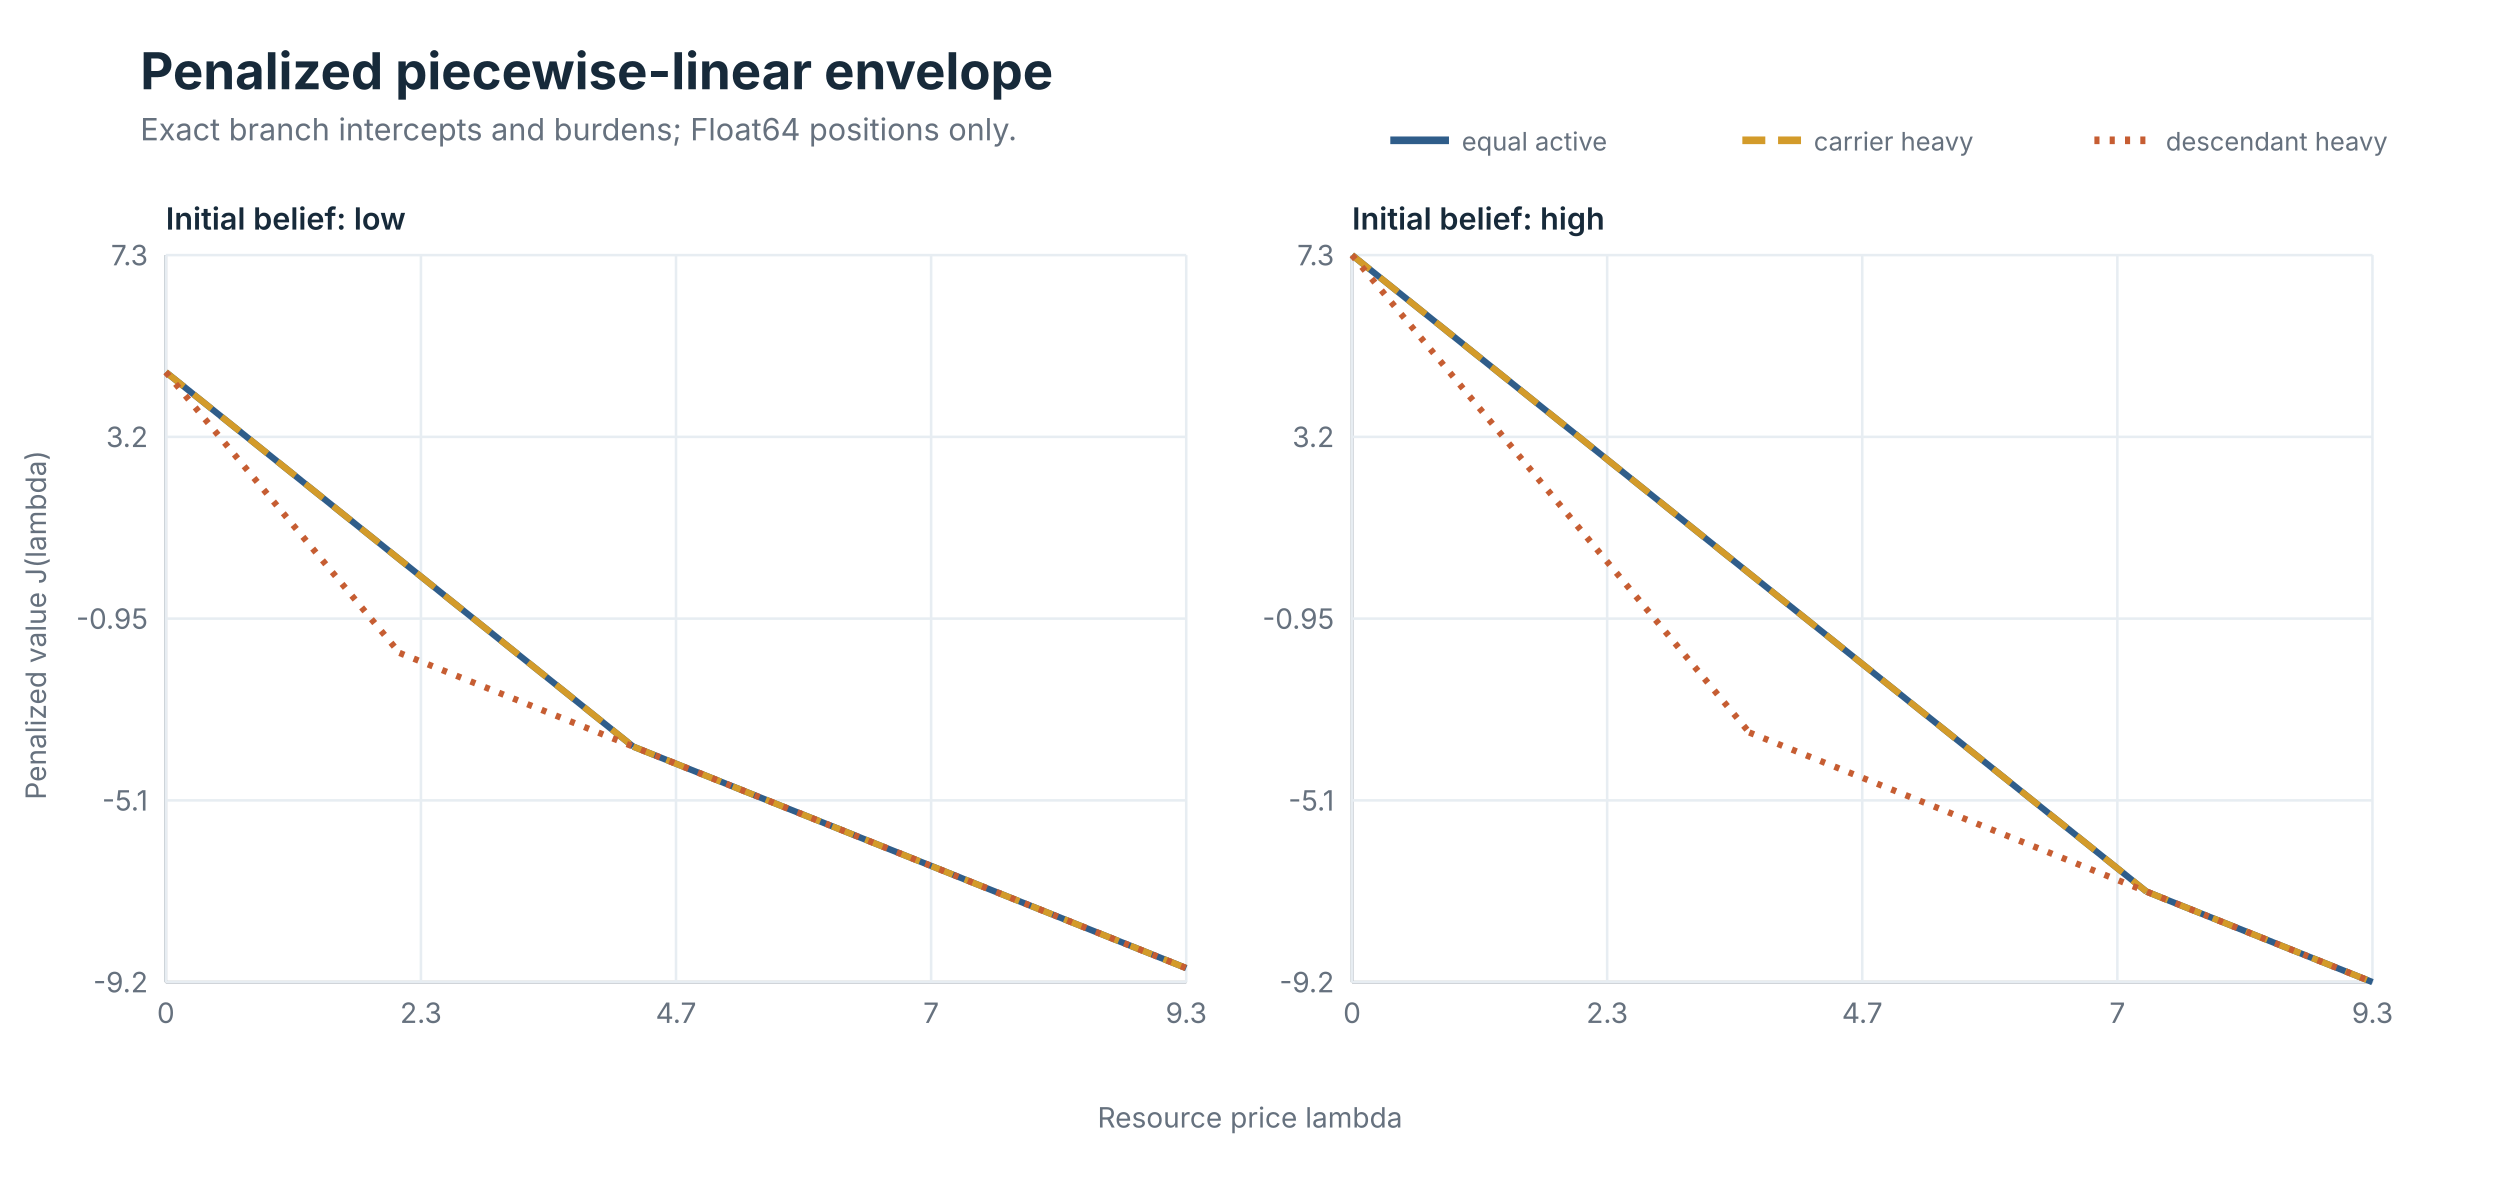
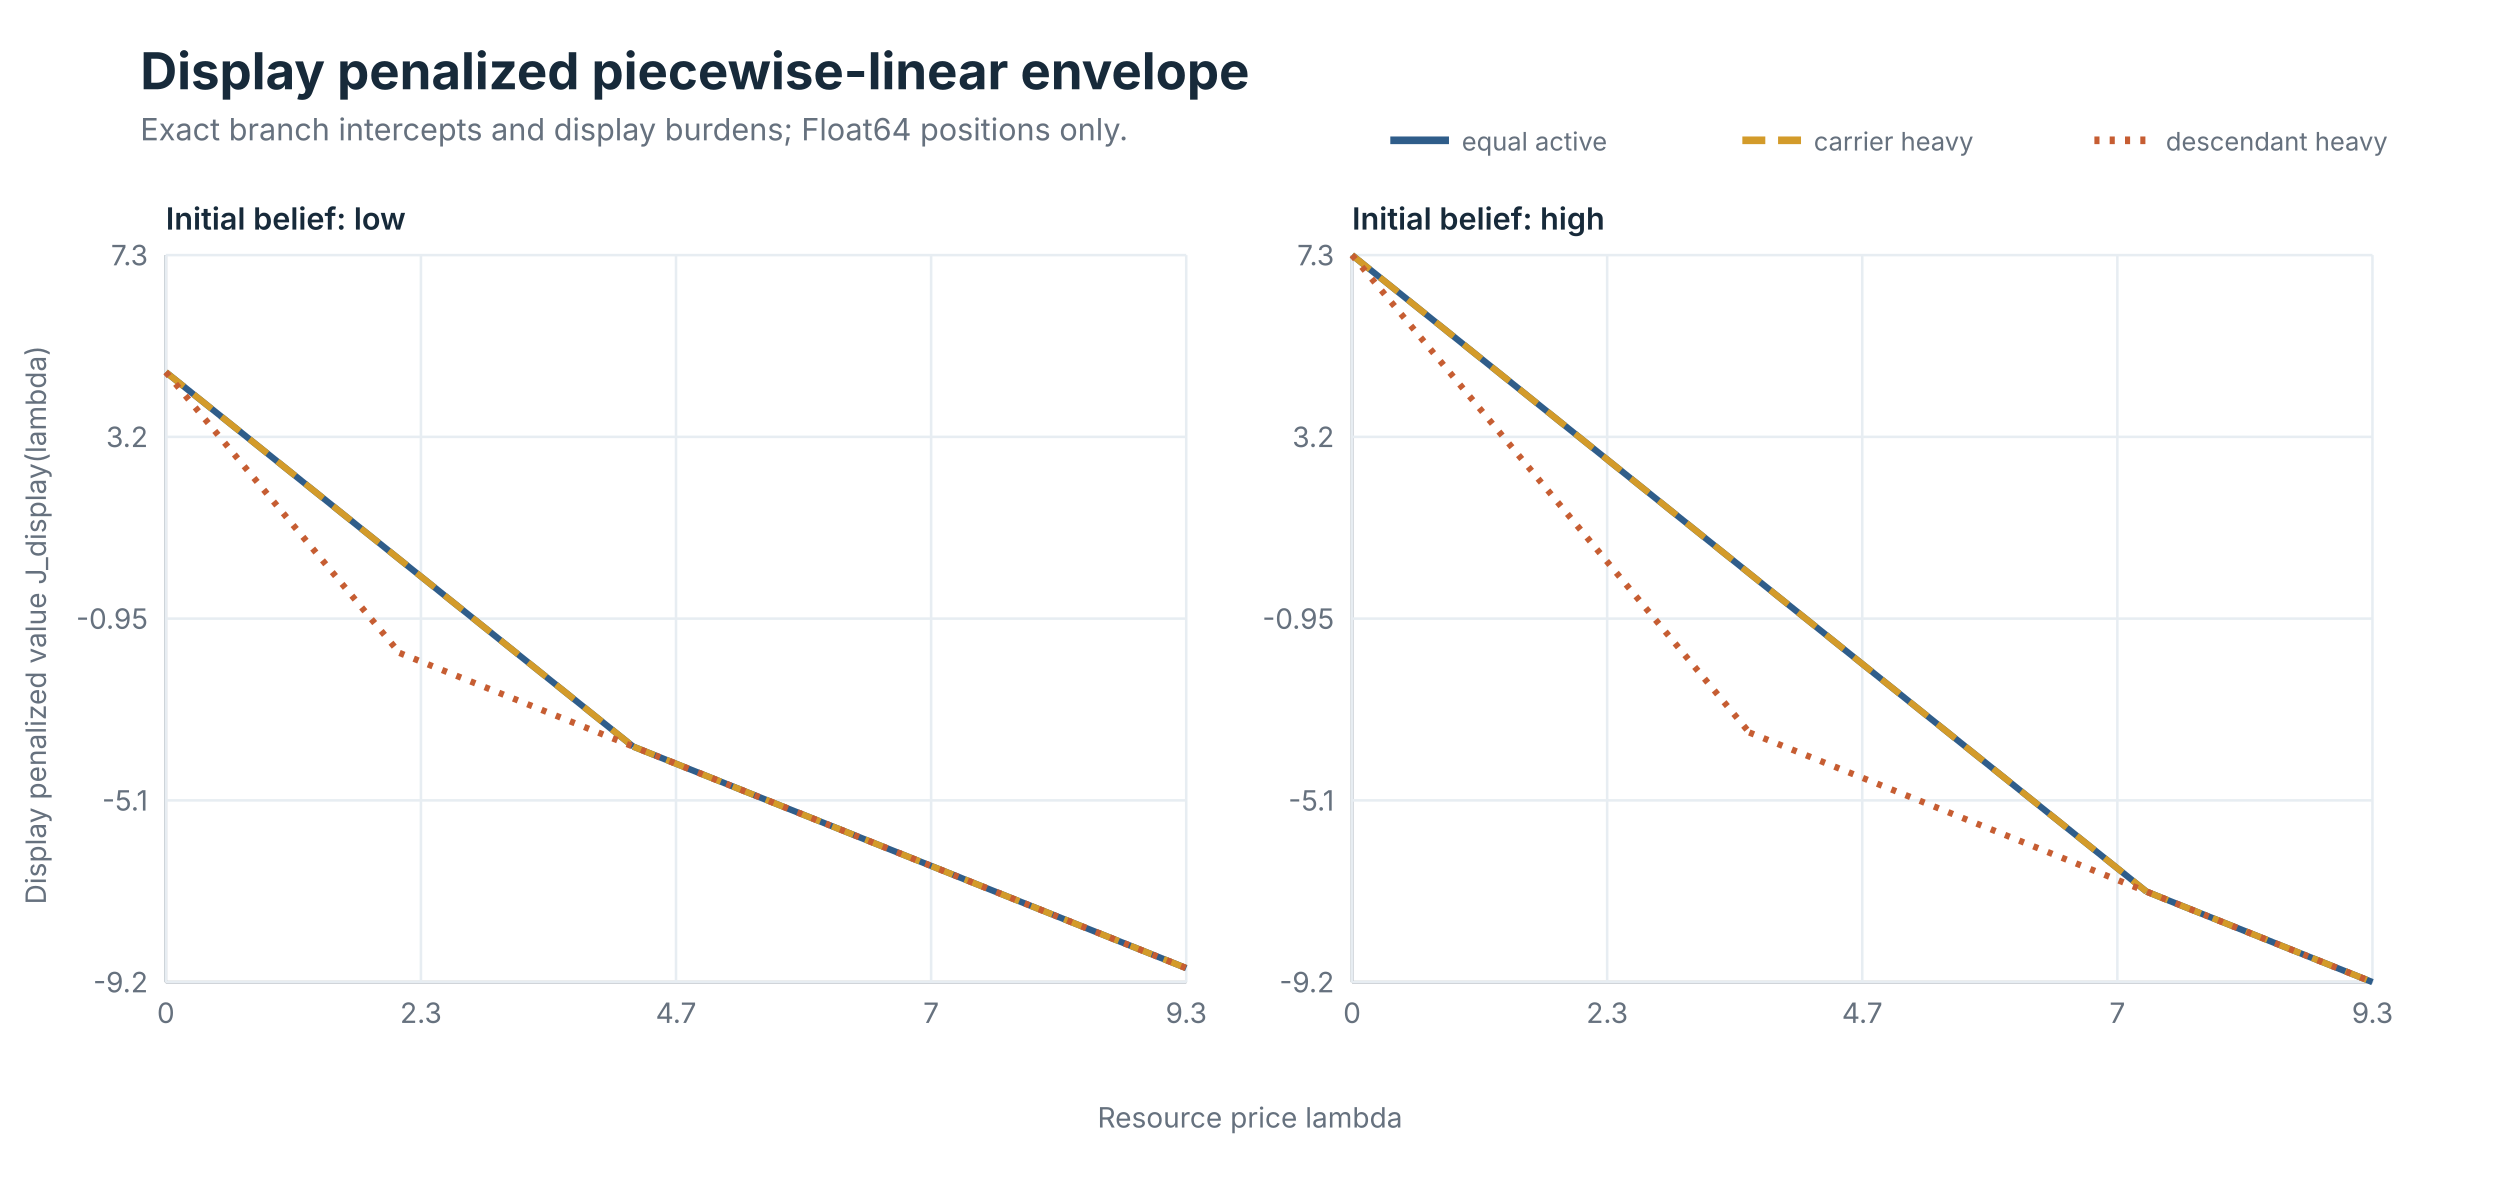
<svg xmlns="http://www.w3.org/2000/svg" width="980" height="470" viewBox="0 0 980 470" role="img" aria-labelledby="title desc">
  <rect width="100%" height="100%" fill="#ffffff" />
  <style>text{font-family:-apple-system,BlinkMacSystemFont,'Segoe UI',sans-serif;fill:#172a3a}.title{font-size:20px;font-weight:650}.subtitle{font-size:12px;fill:#66717e}.axis{font-size:11px;fill:#66717e}.label{font-size:12px}.small{font-size:10px;fill:#66717e}</style>
-   <text x="55" y="35" class="title">Penalized piecewise-linear envelope</text>
-   <text x="55" y="55" class="subtitle">Exact branch intercepts and burdens; Float64 positions only.</text>
+   <text x="55" y="35" class="title">Display penalized piecewise-linear envelope</text>
+   <text x="55" y="55" class="subtitle">Exact branch intercepts and display burdens; Float64 positions only.</text>
  <text x="65" y="90" class="label" font-weight="600">Initial belief: low</text>
  <line x1="65" y1="385" x2="465" y2="385" stroke="#66717e" />
  <line x1="65" y1="100" x2="65" y2="385" stroke="#66717e" />
  <line x1="65.0" y1="100" x2="65.0" y2="385" stroke="#e7edf2" />
  <line x1="65" y1="100.0" x2="465" y2="100.0" stroke="#e7edf2" />
  <text x="65.0" y="401" text-anchor="middle" class="axis">0</text>
  <text x="58" y="104.0" text-anchor="end" class="axis">7.3</text>
  <line x1="165.0" y1="100" x2="165.0" y2="385" stroke="#e7edf2" />
  <line x1="65" y1="171.25" x2="465" y2="171.25" stroke="#e7edf2" />
  <text x="165.0" y="401" text-anchor="middle" class="axis">2.3</text>
  <text x="58" y="175.25" text-anchor="end" class="axis">3.2</text>
  <line x1="265.0" y1="100" x2="265.0" y2="385" stroke="#e7edf2" />
  <line x1="65" y1="242.5" x2="465" y2="242.5" stroke="#e7edf2" />
  <text x="265.0" y="401" text-anchor="middle" class="axis">4.7</text>
  <text x="58" y="246.5" text-anchor="end" class="axis">-0.95</text>
  <line x1="365.0" y1="100" x2="365.0" y2="385" stroke="#e7edf2" />
  <line x1="65" y1="313.75" x2="465" y2="313.75" stroke="#e7edf2" />
  <text x="365.0" y="401" text-anchor="middle" class="axis">7</text>
  <text x="58" y="317.75" text-anchor="end" class="axis">-5.1</text>
  <line x1="465.0" y1="100" x2="465.0" y2="385" stroke="#e7edf2" />
  <line x1="65" y1="385.0" x2="465" y2="385.0" stroke="#e7edf2" />
  <text x="465.0" y="401" text-anchor="middle" class="axis">9.3</text>
  <text x="58" y="389.0" text-anchor="end" class="axis">-9.2</text>
  <line x1="65.0" y1="145.865" x2="248.211" y2="292.658" stroke="#2f5d8a" stroke-width="2.5" stroke-dasharray="" />
  <line x1="248.211" y1="292.658" x2="465.0" y2="379.506" stroke="#2f5d8a" stroke-width="2.5" stroke-dasharray="" />
  <line x1="65.0" y1="145.865" x2="248.211" y2="292.658" stroke="#d39b2a" stroke-width="2.5" stroke-dasharray="9 5" />
  <line x1="248.211" y1="292.658" x2="465.0" y2="379.506" stroke="#d39b2a" stroke-width="2.5" stroke-dasharray="9 5" />
  <line x1="65.0" y1="145.865" x2="156.605" y2="255.959" stroke="#c65d32" stroke-width="2.5" stroke-dasharray="2 4" />
  <line x1="156.605" y1="255.959" x2="465.0" y2="379.506" stroke="#c65d32" stroke-width="2.5" stroke-dasharray="2 4" />
  <text x="530" y="90" class="label" font-weight="600">Initial belief: high</text>
  <line x1="530" y1="385" x2="930" y2="385" stroke="#66717e" />
  <line x1="530" y1="100" x2="530" y2="385" stroke="#66717e" />
  <line x1="530.0" y1="100" x2="530.0" y2="385" stroke="#e7edf2" />
  <line x1="530" y1="100.0" x2="930" y2="100.0" stroke="#e7edf2" />
  <text x="530.0" y="401" text-anchor="middle" class="axis">0</text>
  <text x="523" y="104.0" text-anchor="end" class="axis">7.3</text>
  <line x1="630.0" y1="100" x2="630.0" y2="385" stroke="#e7edf2" />
  <line x1="530" y1="171.25" x2="930" y2="171.25" stroke="#e7edf2" />
  <text x="630.0" y="401" text-anchor="middle" class="axis">2.3</text>
  <text x="523" y="175.25" text-anchor="end" class="axis">3.2</text>
  <line x1="730.0" y1="100" x2="730.0" y2="385" stroke="#e7edf2" />
  <line x1="530" y1="242.5" x2="930" y2="242.5" stroke="#e7edf2" />
  <text x="730.0" y="401" text-anchor="middle" class="axis">4.7</text>
  <text x="523" y="246.5" text-anchor="end" class="axis">-0.95</text>
  <line x1="830.0" y1="100" x2="830.0" y2="385" stroke="#e7edf2" />
  <line x1="530" y1="313.75" x2="930" y2="313.75" stroke="#e7edf2" />
  <text x="830.0" y="401" text-anchor="middle" class="axis">7</text>
  <text x="523" y="317.75" text-anchor="end" class="axis">-5.1</text>
  <line x1="930.0" y1="100" x2="930.0" y2="385" stroke="#e7edf2" />
  <line x1="530" y1="385.0" x2="930" y2="385.0" stroke="#e7edf2" />
  <text x="930.0" y="401" text-anchor="middle" class="axis">9.3</text>
  <text x="523" y="389.0" text-anchor="end" class="axis">-9.2</text>
  <line x1="530.0" y1="100.0" x2="841.413" y2="349.511" stroke="#2f5d8a" stroke-width="2.5" stroke-dasharray="" />
  <line x1="841.413" y1="349.511" x2="930.0" y2="385.0" stroke="#2f5d8a" stroke-width="2.5" stroke-dasharray="" />
  <line x1="530.0" y1="100.0" x2="841.413" y2="349.511" stroke="#d39b2a" stroke-width="2.5" stroke-dasharray="9 5" />
  <line x1="841.413" y1="349.511" x2="930.0" y2="385.0" stroke="#d39b2a" stroke-width="2.5" stroke-dasharray="9 5" />
  <line x1="530.0" y1="100.0" x2="685.707" y2="287.133" stroke="#c65d32" stroke-width="2.5" stroke-dasharray="2 4" />
  <line x1="685.707" y1="287.133" x2="930.0" y2="385.0" stroke="#c65d32" stroke-width="2.5" stroke-dasharray="2 4" />
  <text x="490" y="442" text-anchor="middle" class="axis">Resource price lambda</text>
-   <text x="18" y="245" text-anchor="middle" class="axis" transform="rotate(-90 18 245)">Penalized value J(lambda)</text>
+   <text x="18" y="245" text-anchor="middle" class="axis" transform="rotate(-90 18 245)">Display penalized value J_display(lambda)</text>
  <line x1="545" y1="55" x2="568" y2="55" stroke="#2f5d8a" stroke-width="3" stroke-dasharray="" />
  <text x="573" y="59" class="small">equal active</text>
  <line x1="683" y1="55" x2="706" y2="55" stroke="#d39b2a" stroke-width="3" stroke-dasharray="9 5" />
  <text x="711" y="59" class="small">carrier heavy</text>
  <line x1="821" y1="55" x2="844" y2="55" stroke="#c65d32" stroke-width="3" stroke-dasharray="2 4" />
  <text x="849" y="59" class="small">descendant heavy</text>
</svg>
